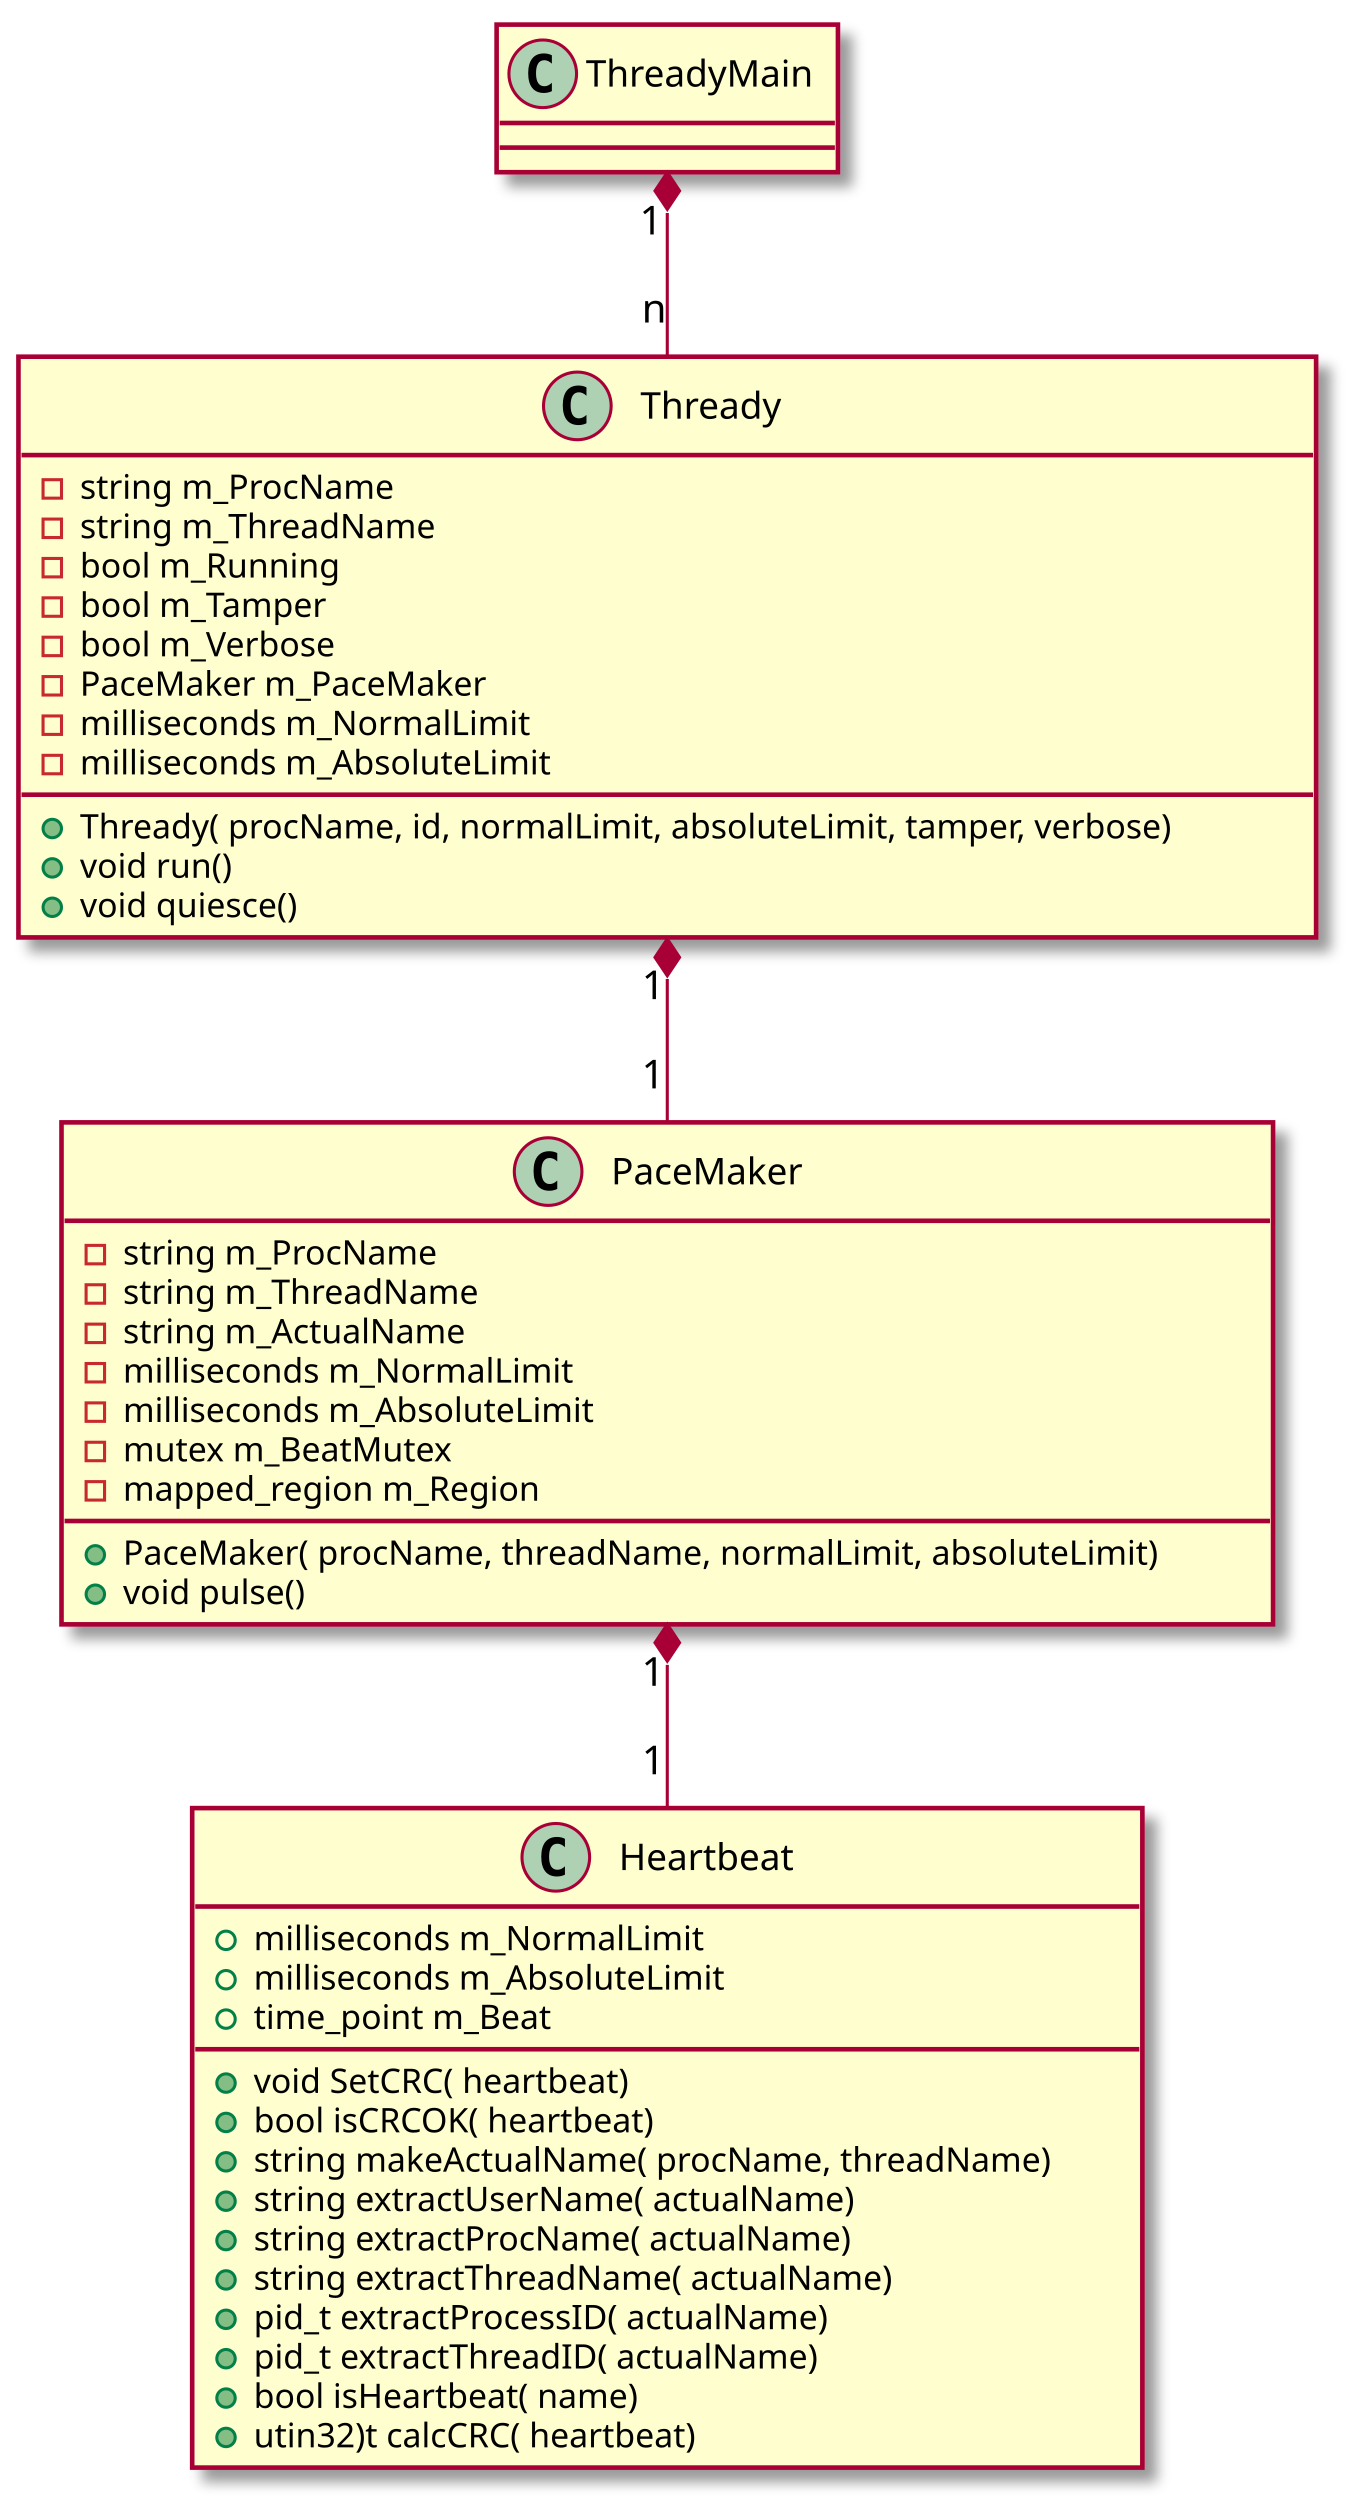
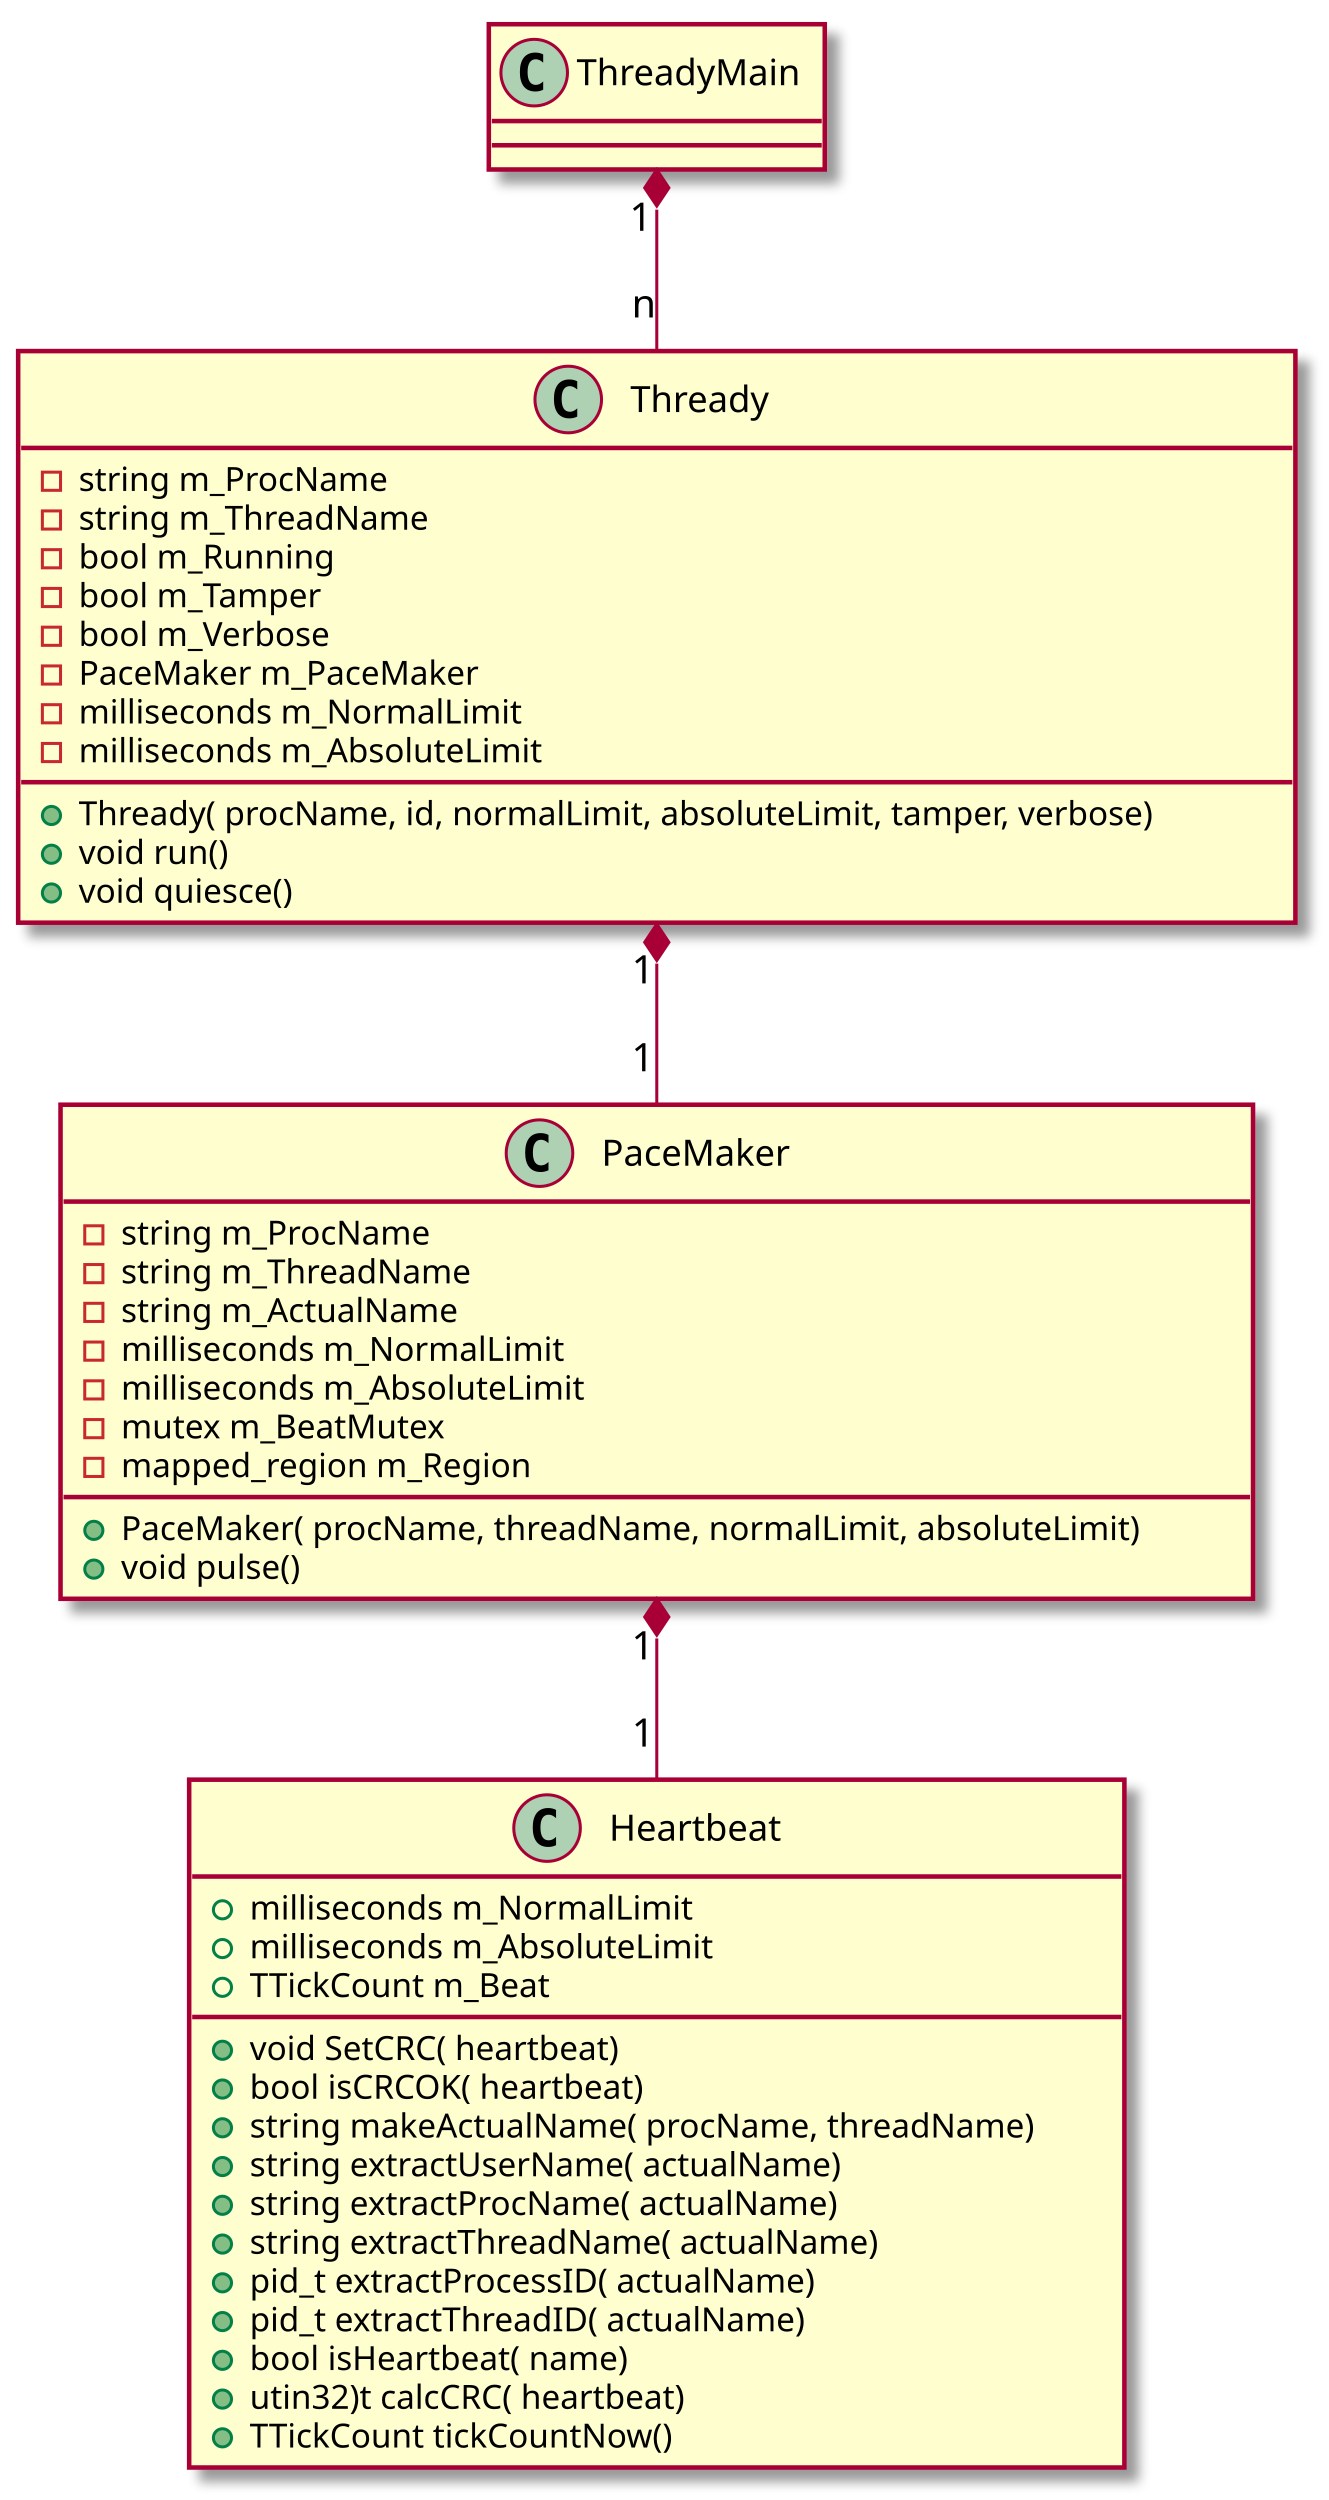
- <svg xmlns="http://www.w3.org/2000/svg" contentScriptType="application/ecmascript" contentStyleType="text/css" height="813px" preserveAspectRatio="none" style="width:439px;height:813px;" version="1.1" viewBox="0 0 439 813" width="439px" zoomAndPan="magnify">
+ <svg xmlns="http://www.w3.org/2000/svg" contentScriptType="application/ecmascript" contentStyleType="text/css" height="826px" preserveAspectRatio="none" style="width:439px;height:826px;" version="1.1" viewBox="0 0 439 826" width="439px" zoomAndPan="magnify">
  <defs>
-     <filter height="300%" id="f1m6igy6j88cfg" width="300%" x="-1" y="-1">
+     <filter height="300%" id="ffeqqui5sanji" width="300%" x="-1" y="-1">
      <feGaussianBlur result="blurOut" stdDeviation="2.0" />
      <feColorMatrix in="blurOut" result="blurOut2" type="matrix" values="0 0 0 0 0 0 0 0 0 0 0 0 0 0 0 0 0 0 .4 0" />
      <feOffset dx="4.0" dy="4.0" in="blurOut2" result="blurOut3" />
      <feBlend in="SourceGraphic" in2="blurOut3" mode="normal" />
    </filter>
  </defs>
  <g>
-     <rect fill="#FEFECE" filter="url(#f1m6igy6j88cfg)" height="48" id="ThreadyMain" style="stroke: #A80036; stroke-width: 1.5;" width="111" x="161.5" y="8" />
+     <rect fill="#FEFECE" filter="url(#ffeqqui5sanji)" height="48" id="ThreadyMain" style="stroke: #A80036; stroke-width: 1.5;" width="111" x="161.5" y="8" />
    <ellipse cx="176.5" cy="24" fill="#ADD1B2" rx="11" ry="11" style="stroke: #A80036; stroke-width: 1.0;" />
    <path d="M179.469,29.641 Q178.891,29.938 178.25,30.078 Q177.609,30.234 176.906,30.234 Q174.406,30.234 173.078,28.594 Q171.766,26.938 171.766,23.812 Q171.766,20.688 173.078,19.031 Q174.406,17.375 176.906,17.375 Q177.609,17.375 178.25,17.531 Q178.906,17.688 179.469,17.984 L179.469,20.703 Q178.844,20.125 178.25,19.859 Q177.656,19.578 177.031,19.578 Q175.688,19.578 175,20.656 Q174.312,21.719 174.312,23.812 Q174.312,25.906 175,26.984 Q175.688,28.047 177.031,28.047 Q177.656,28.047 178.25,27.781 Q178.844,27.5 179.469,26.922 L179.469,29.641 Z " />
    <text fill="#000000" font-family="sans-serif" font-size="12" lengthAdjust="spacingAndGlyphs" textLength="79" x="190.5" y="28.154">ThreadyMain</text>
    <line style="stroke: #A80036; stroke-width: 1.5;" x1="162.5" x2="271.5" y1="40" y2="40" />
    <line style="stroke: #A80036; stroke-width: 1.5;" x1="162.5" x2="271.5" y1="48" y2="48" />
-     <rect fill="#FEFECE" filter="url(#f1m6igy6j88cfg)" height="188.852" id="Thready" style="stroke: #A80036; stroke-width: 1.5;" width="422" x="6" y="116" />
+     <rect fill="#FEFECE" filter="url(#ffeqqui5sanji)" height="188.852" id="Thready" style="stroke: #A80036; stroke-width: 1.5;" width="422" x="6" y="116" />
    <ellipse cx="187.75" cy="132" fill="#ADD1B2" rx="11" ry="11" style="stroke: #A80036; stroke-width: 1.0;" />
    <path d="M190.719,137.641 Q190.141,137.938 189.5,138.078 Q188.859,138.234 188.156,138.234 Q185.656,138.234 184.328,136.594 Q183.016,134.938 183.016,131.812 Q183.016,128.688 184.328,127.031 Q185.656,125.375 188.156,125.375 Q188.859,125.375 189.5,125.531 Q190.156,125.688 190.719,125.984 L190.719,128.703 Q190.094,128.125 189.5,127.859 Q188.906,127.578 188.281,127.578 Q186.938,127.578 186.25,128.656 Q185.562,129.719 185.562,131.812 Q185.562,133.906 186.25,134.984 Q186.938,136.047 188.281,136.047 Q188.906,136.047 189.5,135.781 Q190.094,135.5 190.719,134.922 L190.719,137.641 Z " />
    <text fill="#000000" font-family="sans-serif" font-size="12" lengthAdjust="spacingAndGlyphs" textLength="50" x="208.25" y="136.154">Thready</text>
    <line style="stroke: #A80036; stroke-width: 1.5;" x1="7" x2="427" y1="148" y2="148" />
    <rect fill="none" height="6" style="stroke: #C82930; stroke-width: 1.0;" width="6" x="14" y="156" />
    <text fill="#000000" font-family="sans-serif" font-size="11" lengthAdjust="spacingAndGlyphs" textLength="112" x="26" y="162.21">string m_ProcName</text>
    <rect fill="none" height="6" style="stroke: #C82930; stroke-width: 1.0;" width="6" x="14" y="168.805" />
    <text fill="#000000" font-family="sans-serif" font-size="11" lengthAdjust="spacingAndGlyphs" textLength="127" x="26" y="175.015">string m_ThreadName</text>
    <rect fill="none" height="6" style="stroke: #C82930; stroke-width: 1.0;" width="6" x="14" y="181.609" />
    <text fill="#000000" font-family="sans-serif" font-size="11" lengthAdjust="spacingAndGlyphs" textLength="90" x="26" y="187.82">bool m_Running</text>
    <rect fill="none" height="6" style="stroke: #C82930; stroke-width: 1.0;" width="6" x="14" y="194.414" />
    <text fill="#000000" font-family="sans-serif" font-size="11" lengthAdjust="spacingAndGlyphs" textLength="89" x="26" y="200.625">bool m_Tamper</text>
    <rect fill="none" height="6" style="stroke: #C82930; stroke-width: 1.0;" width="6" x="14" y="207.219" />
    <text fill="#000000" font-family="sans-serif" font-size="11" lengthAdjust="spacingAndGlyphs" textLength="92" x="26" y="213.429">bool m_Verbose</text>
    <rect fill="none" height="6" style="stroke: #C82930; stroke-width: 1.0;" width="6" x="14" y="220.023" />
    <text fill="#000000" font-family="sans-serif" font-size="11" lengthAdjust="spacingAndGlyphs" textLength="143" x="26" y="226.234">PaceMaker m_PaceMaker</text>
    <rect fill="none" height="6" style="stroke: #C82930; stroke-width: 1.0;" width="6" x="14" y="232.828" />
    <text fill="#000000" font-family="sans-serif" font-size="11" lengthAdjust="spacingAndGlyphs" textLength="160" x="26" y="239.039">milliseconds m_NormalLimit</text>
    <rect fill="none" height="6" style="stroke: #C82930; stroke-width: 1.0;" width="6" x="14" y="245.633" />
    <text fill="#000000" font-family="sans-serif" font-size="11" lengthAdjust="spacingAndGlyphs" textLength="168" x="26" y="251.843">milliseconds m_AbsoluteLimit</text>
    <line style="stroke: #A80036; stroke-width: 1.5;" x1="7" x2="427" y1="258.438" y2="258.438" />
    <ellipse cx="17" cy="269.438" fill="#84BE84" rx="3" ry="3" style="stroke: #038048; stroke-width: 1.0;" />
    <text fill="#000000" font-family="sans-serif" font-size="11" lengthAdjust="spacingAndGlyphs" textLength="396" x="26" y="272.648">Thready( procName, id, normalLimit, absoluteLimit, tamper, verbose)</text>
    <ellipse cx="17" cy="282.242" fill="#84BE84" rx="3" ry="3" style="stroke: #038048; stroke-width: 1.0;" />
    <text fill="#000000" font-family="sans-serif" font-size="11" lengthAdjust="spacingAndGlyphs" textLength="54" x="26" y="285.453">void run()</text>
    <ellipse cx="17" cy="295.047" fill="#84BE84" rx="3" ry="3" style="stroke: #038048; stroke-width: 1.0;" />
    <text fill="#000000" font-family="sans-serif" font-size="11" lengthAdjust="spacingAndGlyphs" textLength="79" x="26" y="298.257">void quiesce()</text>
-     <rect fill="#FEFECE" filter="url(#f1m6igy6j88cfg)" height="163.242" id="PaceMaker" style="stroke: #A80036; stroke-width: 1.5;" width="394" x="20" y="365" />
+     <rect fill="#FEFECE" filter="url(#ffeqqui5sanji)" height="163.242" id="PaceMaker" style="stroke: #A80036; stroke-width: 1.5;" width="394" x="20" y="365" />
    <ellipse cx="178.25" cy="381" fill="#ADD1B2" rx="11" ry="11" style="stroke: #A80036; stroke-width: 1.0;" />
    <path d="M181.219,386.641 Q180.641,386.938 180,387.078 Q179.359,387.234 178.656,387.234 Q176.156,387.234 174.828,385.594 Q173.516,383.938 173.516,380.812 Q173.516,377.688 174.828,376.031 Q176.156,374.375 178.656,374.375 Q179.359,374.375 180,374.531 Q180.656,374.688 181.219,374.984 L181.219,377.703 Q180.594,377.125 180,376.859 Q179.406,376.578 178.781,376.578 Q177.438,376.578 176.75,377.656 Q176.062,378.719 176.062,380.812 Q176.062,382.906 176.75,383.984 Q177.438,385.047 178.781,385.047 Q179.406,385.047 180,384.781 Q180.594,384.5 181.219,383.922 L181.219,386.641 Z " />
    <text fill="#000000" font-family="sans-serif" font-size="12" lengthAdjust="spacingAndGlyphs" textLength="69" x="198.75" y="385.154">PaceMaker</text>
    <line style="stroke: #A80036; stroke-width: 1.5;" x1="21" x2="413" y1="397" y2="397" />
    <rect fill="none" height="6" style="stroke: #C82930; stroke-width: 1.0;" width="6" x="28" y="405" />
    <text fill="#000000" font-family="sans-serif" font-size="11" lengthAdjust="spacingAndGlyphs" textLength="112" x="40" y="411.21">string m_ProcName</text>
    <rect fill="none" height="6" style="stroke: #C82930; stroke-width: 1.0;" width="6" x="28" y="417.805" />
    <text fill="#000000" font-family="sans-serif" font-size="11" lengthAdjust="spacingAndGlyphs" textLength="127" x="40" y="424.015">string m_ThreadName</text>
    <rect fill="none" height="6" style="stroke: #C82930; stroke-width: 1.0;" width="6" x="28" y="430.609" />
    <text fill="#000000" font-family="sans-serif" font-size="11" lengthAdjust="spacingAndGlyphs" textLength="121" x="40" y="436.82">string m_ActualName</text>
    <rect fill="none" height="6" style="stroke: #C82930; stroke-width: 1.0;" width="6" x="28" y="443.414" />
    <text fill="#000000" font-family="sans-serif" font-size="11" lengthAdjust="spacingAndGlyphs" textLength="160" x="40" y="449.625">milliseconds m_NormalLimit</text>
    <rect fill="none" height="6" style="stroke: #C82930; stroke-width: 1.0;" width="6" x="28" y="456.219" />
    <text fill="#000000" font-family="sans-serif" font-size="11" lengthAdjust="spacingAndGlyphs" textLength="168" x="40" y="462.429">milliseconds m_AbsoluteLimit</text>
    <rect fill="none" height="6" style="stroke: #C82930; stroke-width: 1.0;" width="6" x="28" y="469.023" />
    <text fill="#000000" font-family="sans-serif" font-size="11" lengthAdjust="spacingAndGlyphs" textLength="115" x="40" y="475.234">mutex m_BeatMutex</text>
    <rect fill="none" height="6" style="stroke: #C82930; stroke-width: 1.0;" width="6" x="28" y="481.828" />
    <text fill="#000000" font-family="sans-serif" font-size="11" lengthAdjust="spacingAndGlyphs" textLength="147" x="40" y="488.039">mapped_region m_Region</text>
    <line style="stroke: #A80036; stroke-width: 1.5;" x1="21" x2="413" y1="494.633" y2="494.633" />
    <ellipse cx="31" cy="505.633" fill="#84BE84" rx="3" ry="3" style="stroke: #038048; stroke-width: 1.0;" />
    <text fill="#000000" font-family="sans-serif" font-size="11" lengthAdjust="spacingAndGlyphs" textLength="368" x="40" y="508.843">PaceMaker( procName, threadName, normalLimit, absoluteLimit)</text>
    <ellipse cx="31" cy="518.438" fill="#84BE84" rx="3" ry="3" style="stroke: #038048; stroke-width: 1.0;" />
-     <text fill="#000000" font-family="sans-serif" font-size="11" lengthAdjust="spacingAndGlyphs" textLength="60" x="40" y="521.648">void pulse()</text>
-     <rect fill="#FEFECE" filter="url(#f1m6igy6j88cfg)" height="214.461" id="Heartbeat" style="stroke: #A80036; stroke-width: 1.5;" width="309" x="62.5" y="588" />
+     <text fill="#000000" font-family="sans-serif" font-size="11" lengthAdjust="spacingAndGlyphs" textLength="66" x="40" y="521.648">void pulse()</text>
+     <rect fill="#FEFECE" filter="url(#ffeqqui5sanji)" height="227.266" id="Heartbeat" style="stroke: #A80036; stroke-width: 1.5;" width="309" x="62.5" y="588" />
    <ellipse cx="180.75" cy="604" fill="#ADD1B2" rx="11" ry="11" style="stroke: #A80036; stroke-width: 1.0;" />
    <path d="M183.719,609.641 Q183.141,609.938 182.5,610.078 Q181.859,610.234 181.156,610.234 Q178.656,610.234 177.328,608.594 Q176.016,606.938 176.016,603.812 Q176.016,600.688 177.328,599.031 Q178.656,597.375 181.156,597.375 Q181.859,597.375 182.5,597.531 Q183.156,597.688 183.719,597.984 L183.719,600.703 Q183.094,600.125 182.5,599.859 Q181.906,599.578 181.281,599.578 Q179.938,599.578 179.25,600.656 Q178.562,601.719 178.562,603.812 Q178.562,605.906 179.25,606.984 Q179.938,608.047 181.281,608.047 Q181.906,608.047 182.5,607.781 Q183.094,607.5 183.719,606.922 L183.719,609.641 Z " />
    <text fill="#000000" font-family="sans-serif" font-size="12" lengthAdjust="spacingAndGlyphs" textLength="64" x="201.25" y="608.154">Heartbeat</text>
    <line style="stroke: #A80036; stroke-width: 1.5;" x1="63.5" x2="370.5" y1="620" y2="620" />
    <ellipse cx="73.5" cy="631" fill="none" rx="3" ry="3" style="stroke: #038048; stroke-width: 1.0;" />
    <text fill="#000000" font-family="sans-serif" font-size="11" lengthAdjust="spacingAndGlyphs" textLength="160" x="82.5" y="634.21">milliseconds m_NormalLimit</text>
    <ellipse cx="73.5" cy="643.805" fill="none" rx="3" ry="3" style="stroke: #038048; stroke-width: 1.0;" />
    <text fill="#000000" font-family="sans-serif" font-size="11" lengthAdjust="spacingAndGlyphs" textLength="168" x="82.5" y="647.015">milliseconds m_AbsoluteLimit</text>
    <ellipse cx="73.5" cy="656.609" fill="none" rx="3" ry="3" style="stroke: #038048; stroke-width: 1.0;" />
-     <text fill="#000000" font-family="sans-serif" font-size="11" lengthAdjust="spacingAndGlyphs" textLength="106" x="82.5" y="659.82">time_point m_Beat</text>
+     <text fill="#000000" font-family="sans-serif" font-size="11" lengthAdjust="spacingAndGlyphs" textLength="109" x="82.5" y="659.82">TTickCount m_Beat</text>
    <line style="stroke: #A80036; stroke-width: 1.5;" x1="63.5" x2="370.5" y1="666.414" y2="666.414" />
    <ellipse cx="73.5" cy="677.414" fill="#84BE84" rx="3" ry="3" style="stroke: #038048; stroke-width: 1.0;" />
    <text fill="#000000" font-family="sans-serif" font-size="11" lengthAdjust="spacingAndGlyphs" textLength="136" x="82.5" y="680.625">void SetCRC( heartbeat)</text>
    <ellipse cx="73.5" cy="690.219" fill="#84BE84" rx="3" ry="3" style="stroke: #038048; stroke-width: 1.0;" />
    <text fill="#000000" font-family="sans-serif" font-size="11" lengthAdjust="spacingAndGlyphs" textLength="144" x="82.5" y="693.429">bool isCRCOK( heartbeat)</text>
    <ellipse cx="73.5" cy="703.023" fill="#84BE84" rx="3" ry="3" style="stroke: #038048; stroke-width: 1.0;" />
    <text fill="#000000" font-family="sans-serif" font-size="11" lengthAdjust="spacingAndGlyphs" textLength="283" x="82.5" y="706.234">string makeActualName( procName, threadName)</text>
    <ellipse cx="73.5" cy="715.828" fill="#84BE84" rx="3" ry="3" style="stroke: #038048; stroke-width: 1.0;" />
    <text fill="#000000" font-family="sans-serif" font-size="11" lengthAdjust="spacingAndGlyphs" textLength="215" x="82.5" y="719.039">string extractUserName( actualName)</text>
    <ellipse cx="73.5" cy="728.633" fill="#84BE84" rx="3" ry="3" style="stroke: #038048; stroke-width: 1.0;" />
    <text fill="#000000" font-family="sans-serif" font-size="11" lengthAdjust="spacingAndGlyphs" textLength="213" x="82.5" y="731.843">string extractProcName( actualName)</text>
    <ellipse cx="73.5" cy="741.438" fill="#84BE84" rx="3" ry="3" style="stroke: #038048; stroke-width: 1.0;" />
    <text fill="#000000" font-family="sans-serif" font-size="11" lengthAdjust="spacingAndGlyphs" textLength="228" x="82.5" y="744.648">string extractThreadName( actualName)</text>
    <ellipse cx="73.5" cy="754.242" fill="#84BE84" rx="3" ry="3" style="stroke: #038048; stroke-width: 1.0;" />
    <text fill="#000000" font-family="sans-serif" font-size="11" lengthAdjust="spacingAndGlyphs" textLength="206" x="82.5" y="757.453">pid_t extractProcessID( actualName)</text>
    <ellipse cx="73.5" cy="767.047" fill="#84BE84" rx="3" ry="3" style="stroke: #038048; stroke-width: 1.0;" />
    <text fill="#000000" font-family="sans-serif" font-size="11" lengthAdjust="spacingAndGlyphs" textLength="200" x="82.5" y="770.257">pid_t extractThreadID( actualName)</text>
    <ellipse cx="73.5" cy="779.852" fill="#84BE84" rx="3" ry="3" style="stroke: #038048; stroke-width: 1.0;" />
    <text fill="#000000" font-family="sans-serif" font-size="11" lengthAdjust="spacingAndGlyphs" textLength="138" x="82.5" y="783.062">bool isHeartbeat( name)</text>
    <ellipse cx="73.5" cy="792.656" fill="#84BE84" rx="3" ry="3" style="stroke: #038048; stroke-width: 1.0;" />
    <text fill="#000000" font-family="sans-serif" font-size="11" lengthAdjust="spacingAndGlyphs" textLength="159" x="82.5" y="795.867">utin32)t calcCRC( heartbeat)</text>
+     <ellipse cx="73.5" cy="805.461" fill="#84BE84" rx="3" ry="3" style="stroke: #038048; stroke-width: 1.0;" />
+     <text fill="#000000" font-family="sans-serif" font-size="11" lengthAdjust="spacingAndGlyphs" textLength="150" x="82.5" y="808.671">TTickCount tickCountNow()</text>
    <path d="M217,69.27 C217,82.92 217,99.16 217,115.65 " fill="none" id="ThreadyMain&lt;-Thready" style="stroke: #A80036; stroke-width: 1.0;" />
    <polygon fill="#A80036" points="217,56.07,213,62.07,217,68.07,221,62.07,217,56.07" style="stroke: #A80036; stroke-width: 1.0;" />
    <text fill="#000000" font-family="sans-serif" font-size="13" lengthAdjust="spacingAndGlyphs" textLength="8" x="207.975" y="76.244">1</text>
    <text fill="#000000" font-family="sans-serif" font-size="13" lengthAdjust="spacingAndGlyphs" textLength="8" x="208.694" y="104.891">n</text>
    <path d="M217,318.37 C217,333.99 217,349.85 217,364.83 " fill="none" id="Thready&lt;-PaceMaker" style="stroke: #A80036; stroke-width: 1.0;" />
    <polygon fill="#A80036" points="217,305.33,213,311.33,217,317.33,221,311.33,217,305.33" style="stroke: #A80036; stroke-width: 1.0;" />
    <text fill="#000000" font-family="sans-serif" font-size="13" lengthAdjust="spacingAndGlyphs" textLength="8" x="208.706" y="324.922">1</text>
    <text fill="#000000" font-family="sans-serif" font-size="13" lengthAdjust="spacingAndGlyphs" textLength="8" x="208.644" y="353.95">1</text>
-     <path d="M217,541.41 C217,556.63 217,572.5 217,587.99 " fill="none" id="PaceMaker&lt;-Heartbeat" style="stroke: #A80036; stroke-width: 1.0;" />
-     <polygon fill="#A80036" points="217,528.21,213,534.21,217,540.21,221,534.21,217,528.21" style="stroke: #A80036; stroke-width: 1.0;" />
-     <text fill="#000000" font-family="sans-serif" font-size="13" lengthAdjust="spacingAndGlyphs" textLength="8" x="208.644" y="548.217">1</text>
-     <text fill="#000000" font-family="sans-serif" font-size="13" lengthAdjust="spacingAndGlyphs" textLength="8" x="208.719" y="576.994">1</text>
+     <path d="M217,541.34 C217,556.47 217,572.26 217,587.78 " fill="none" id="PaceMaker&lt;-Heartbeat" style="stroke: #A80036; stroke-width: 1.0;" />
+     <polygon fill="#A80036" points="217,528.25,213,534.25,217,540.25,221,534.25,217,528.25" style="stroke: #A80036; stroke-width: 1.0;" />
+     <text fill="#000000" font-family="sans-serif" font-size="13" lengthAdjust="spacingAndGlyphs" textLength="8" x="208.644" y="548.261">1</text>
+     <text fill="#000000" font-family="sans-serif" font-size="13" lengthAdjust="spacingAndGlyphs" textLength="8" x="208.744" y="577.077">1</text>
  </g>
</svg>
